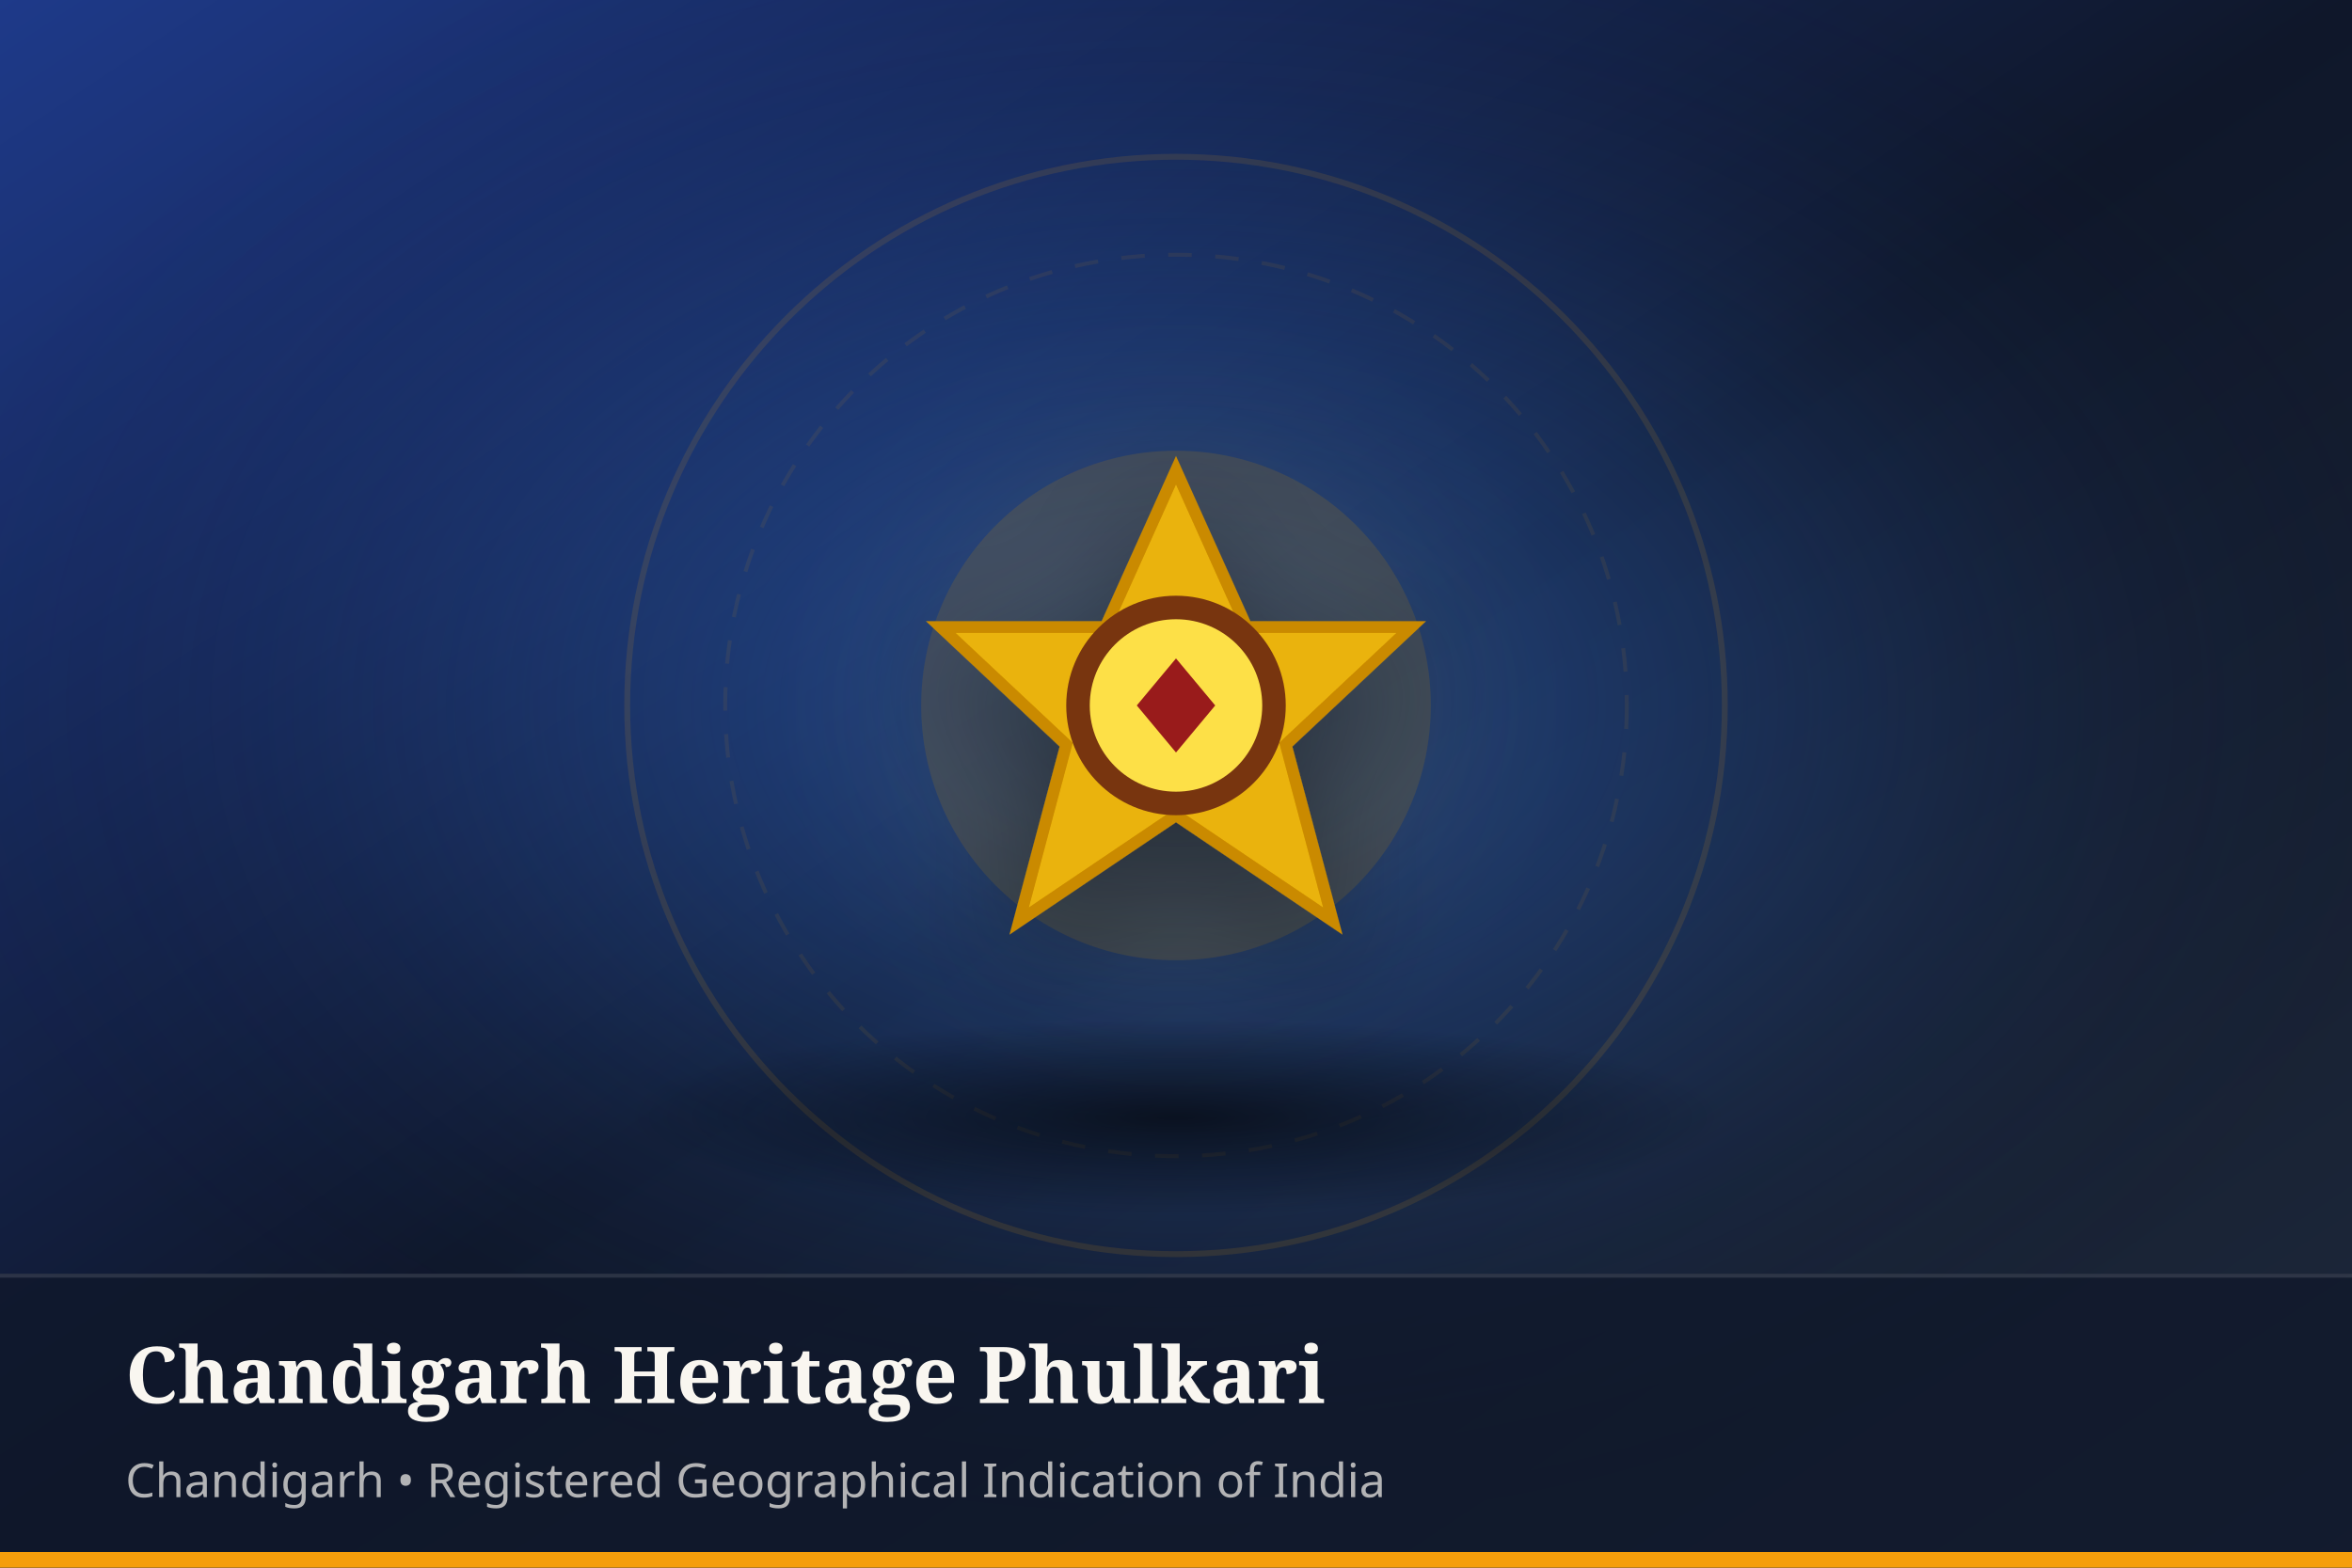
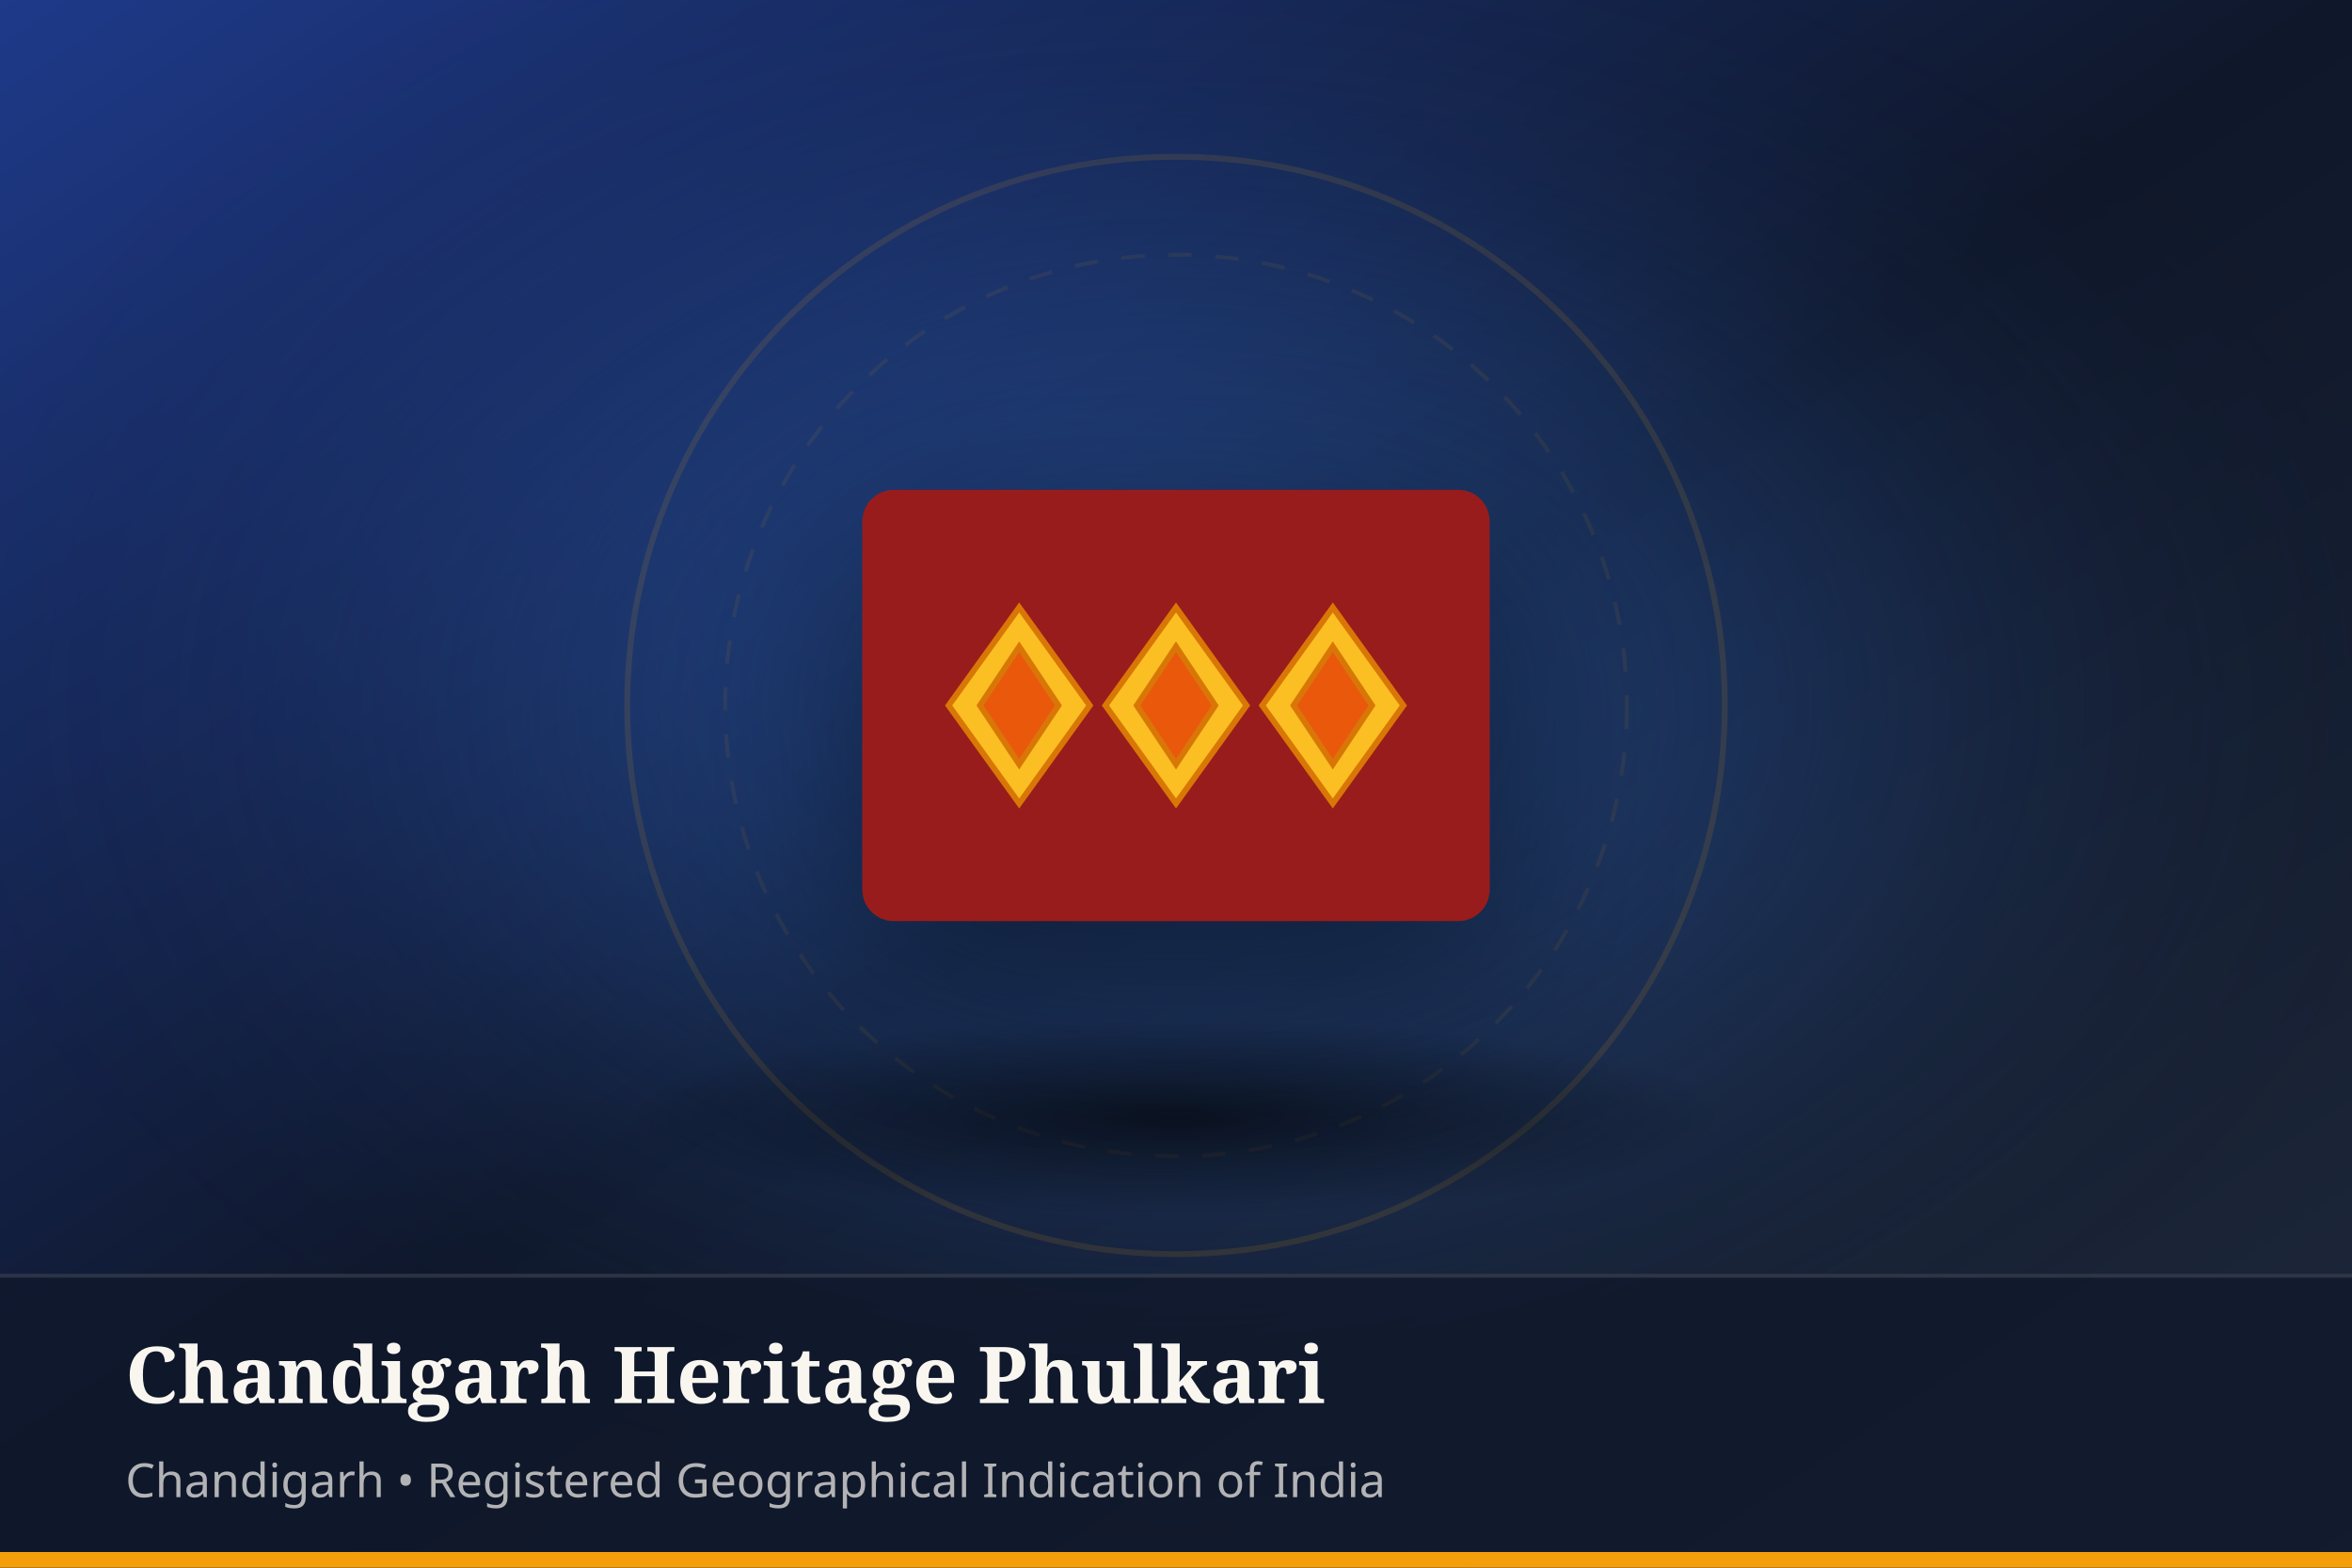
<svg xmlns="http://www.w3.org/2000/svg" width="600" height="400" viewBox="0 0 600 400">
  <defs>
    <linearGradient id="bgGrad_chandigarh-heritage-phulkari" x1="0%" y1="0%" x2="100%" y2="100%">
      <stop offset="0%" stop-color="#1E3A8A" />
      <stop offset="50%" stop-color="#0F172A" />
      <stop offset="100%" stop-color="#1E293B" />
    </linearGradient>
    <radialGradient id="spotlight_chandigarh-heritage-phulkari" cx="50%" cy="45%" r="55%">
      <stop offset="0%" stop-color="#3B82F6" stop-opacity="0.45" />
      <stop offset="60%" stop-color="#3B82F6" stop-opacity="0.1" />
      <stop offset="100%" stop-color="#000000" stop-opacity="0" />
    </radialGradient>
    <radialGradient id="floorShadow_chandigarh-heritage-phulkari" cx="50%" cy="50%" r="50%">
      <stop offset="0%" stop-color="rgba(0,0,0,0.6)" />
      <stop offset="100%" stop-color="rgba(0,0,0,0)" />
    </radialGradient>
  </defs>
  <rect width="100%" height="100%" fill="url(#bgGrad_chandigarh-heritage-phulkari)" />
  <rect width="100%" height="100%" fill="url(#spotlight_chandigarh-heritage-phulkari)" />
  <circle cx="300" cy="180" r="140" fill="none" stroke="#F59E0B" stroke-opacity="0.12" stroke-width="1.5" />
  <circle cx="300" cy="180" r="115" fill="none" stroke="#F59E0B" stroke-opacity="0.08" stroke-width="1" stroke-dasharray="6,6" />
  <ellipse cx="300" cy="285" rx="140" ry="25" fill="url(#floorShadow_chandigarh-heritage-phulkari)" />
  <g transform="translate(300, 180)">
-     <circle cx="0" cy="0" r="65" fill="#CA8A04" opacity="0.2" filter="drop-shadow(0 0 20px rgba(234,179,8,0.4))" />
-     <polygon points="0,-60 18,-20 60,-20 28,10 40,55 0,28 -40,55 -28,10 -60,-20 -18,-20" fill="#EAB308" stroke="#CA8A04" stroke-width="3" filter="drop-shadow(0 10px 15px rgba(0,0,0,0.4))" />
-     <circle cx="0" cy="0" r="28" fill="#78350F" />
-     <circle cx="0" cy="0" r="22" fill="#FDE047" />
-     <path d="M-10,0 L0,-12 L10,0 L0,12 Z" fill="#991B1B" />
+     <rect x="-80" y="-55" width="160" height="110" rx="8" fill="#991B1B" filter="drop-shadow(0 15px 25px rgba(0,0,0,0.5))" />
+     <g fill="#FBBF24" stroke="#D97706" stroke-width="1.5">
+       <polygon points="-40,-25 -22,0 -40,25 -58,0" />
+       <polygon points="-40,-15 -30,0 -40,15 -50,0" fill="#EA580C" />
+       <polygon points="0,-25 18,0 0,25 -18,0" />
+       <polygon points="0,-15 10,0 0,15 -10,0" fill="#EA580C" />
+       <polygon points="40,-25 58,0 40,25 22,0" />
+       <polygon points="40,-15 50,0 40,15 30,0" fill="#EA580C" />
+     </g>
  </g>
  <rect x="0" y="325" width="600" height="75" fill="rgba(15, 23, 42, 0.75)" />
  <rect x="0" y="325" width="600" height="1" fill="rgba(255, 255, 255, 0.12)" />
  <text x="32" y="358" fill="#F9F6F0" font-family="'Playfair Display', Georgia, serif" font-size="20" font-weight="700">
    Chandigarh Heritage Phulkari
  </text>
  <text x="32" y="382" fill="rgba(249, 246, 240, 0.7)" font-family="'Plus Jakarta Sans', sans-serif" font-size="12" font-weight="500">
    Chandigarh • Registered Geographical Indication of India
  </text>
  <rect x="0" y="396" width="600" height="4" fill="#F59E0B" />
</svg>
